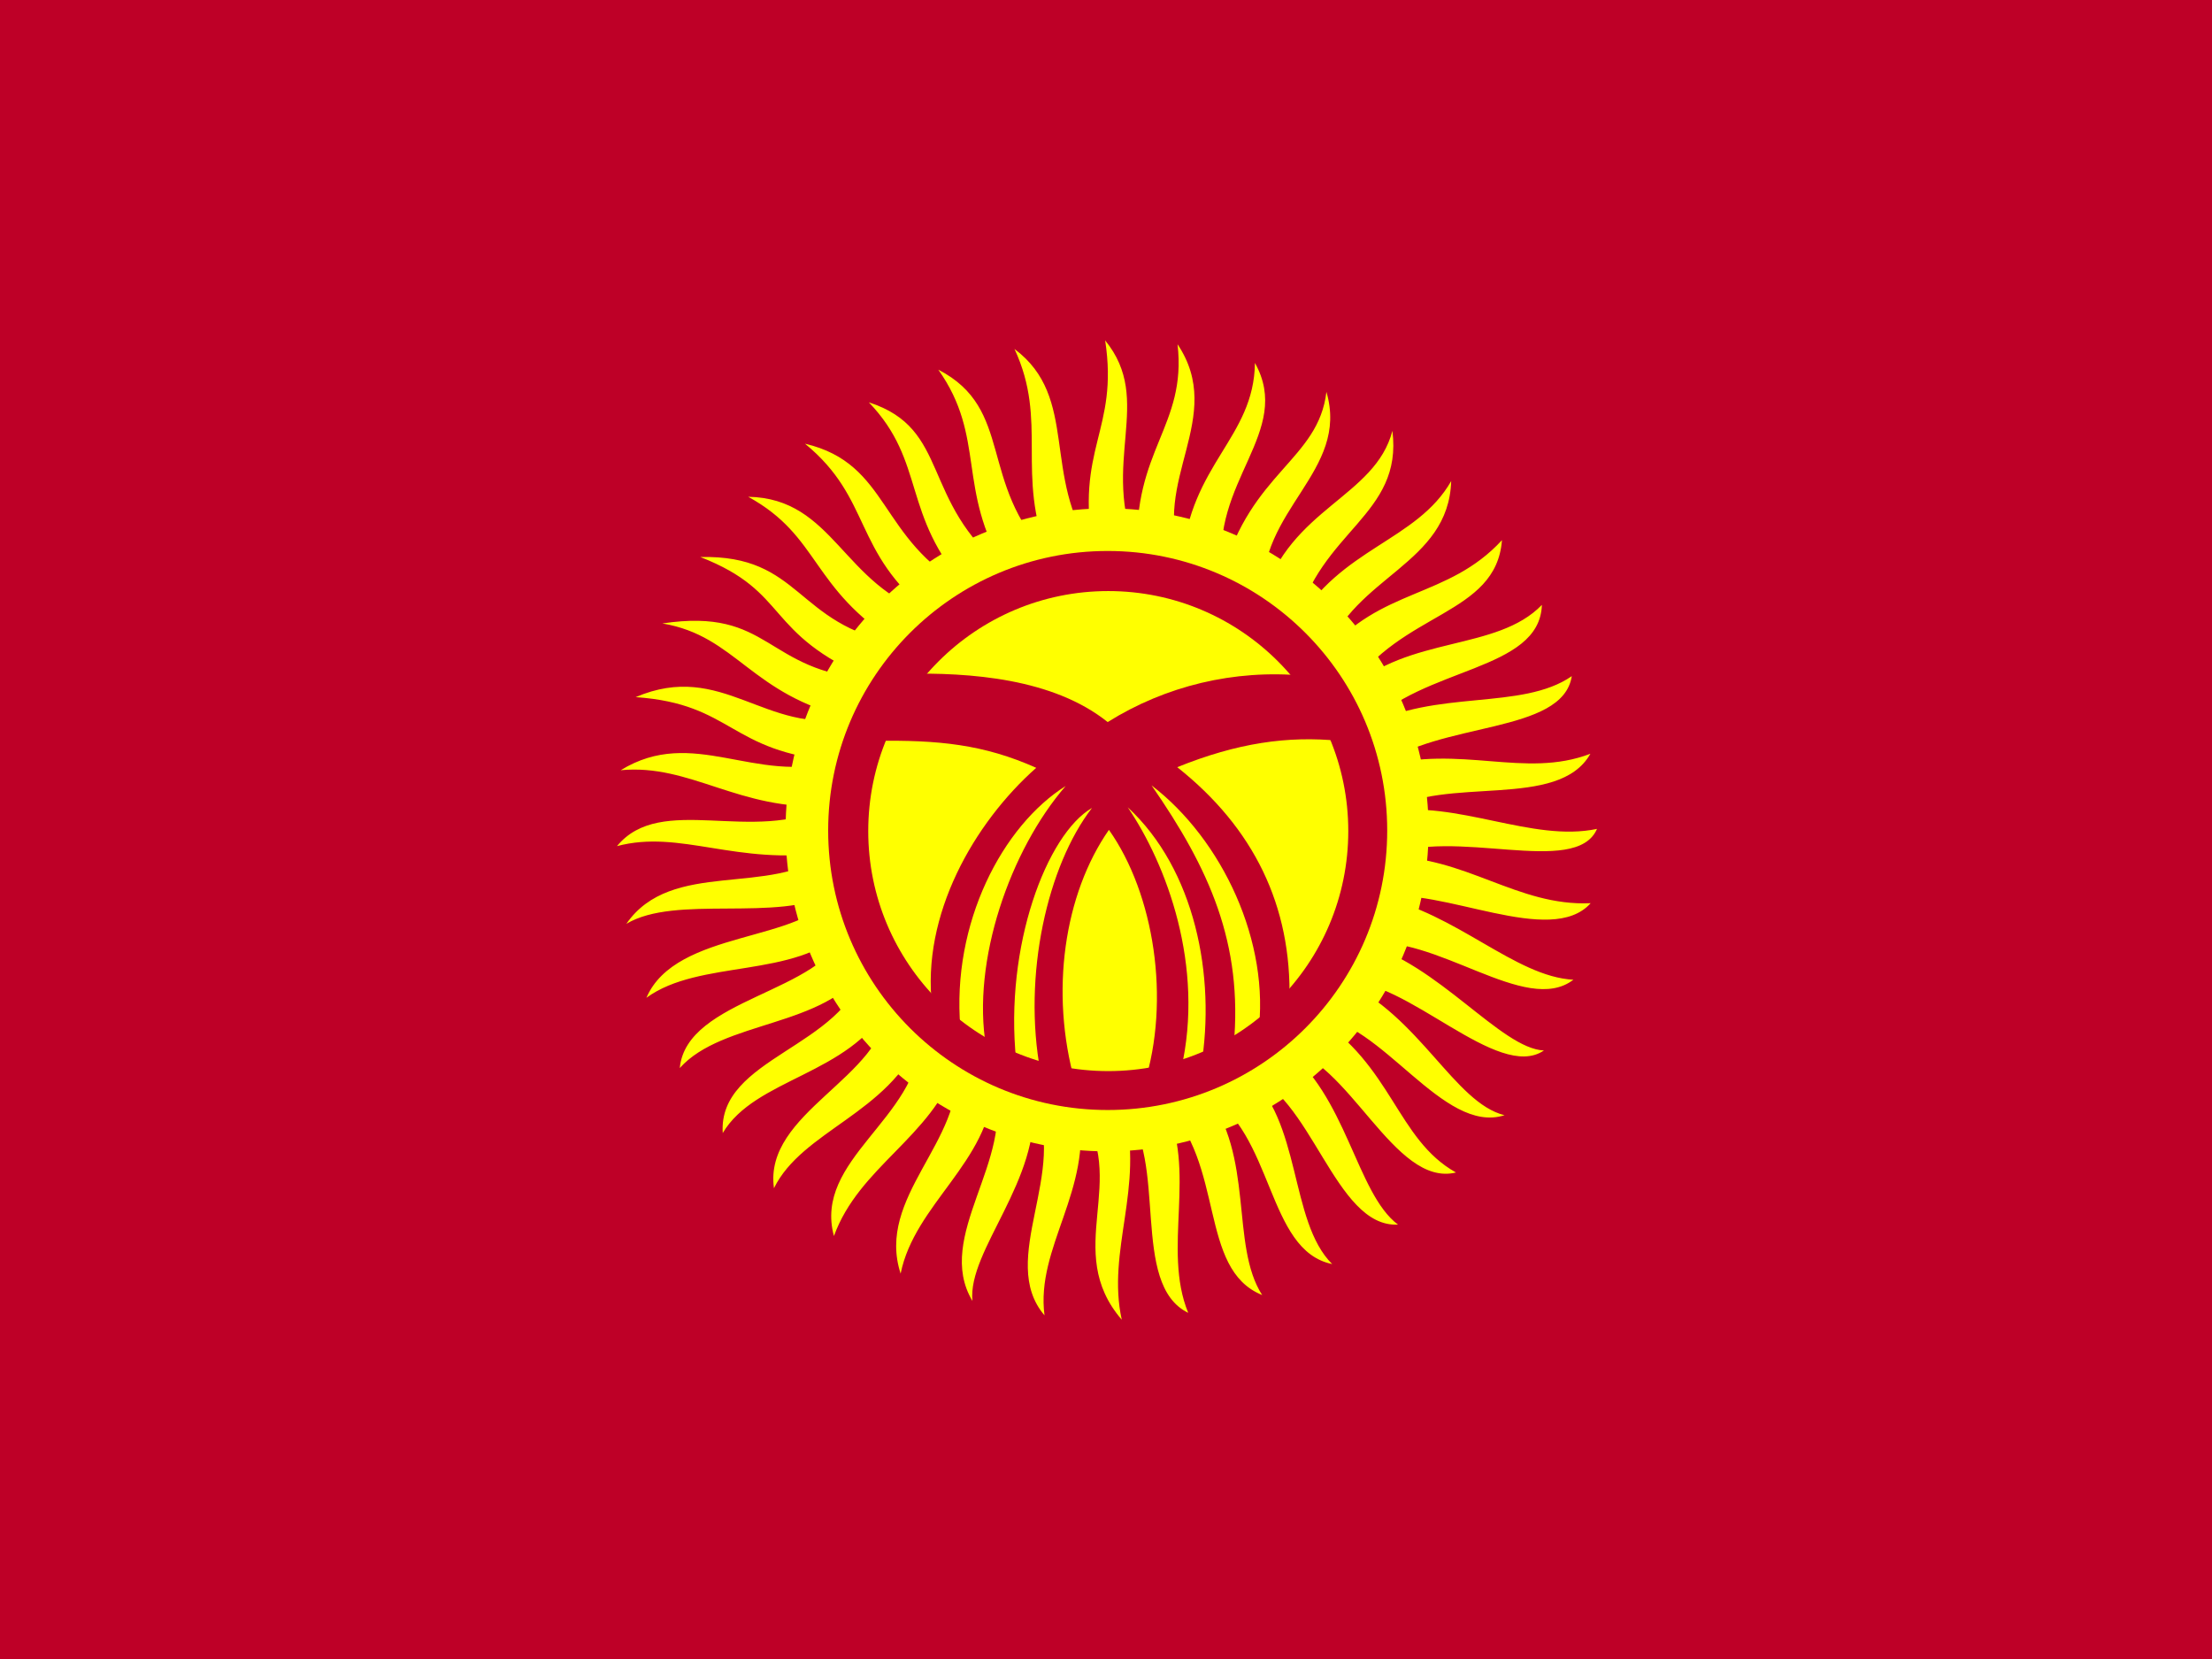
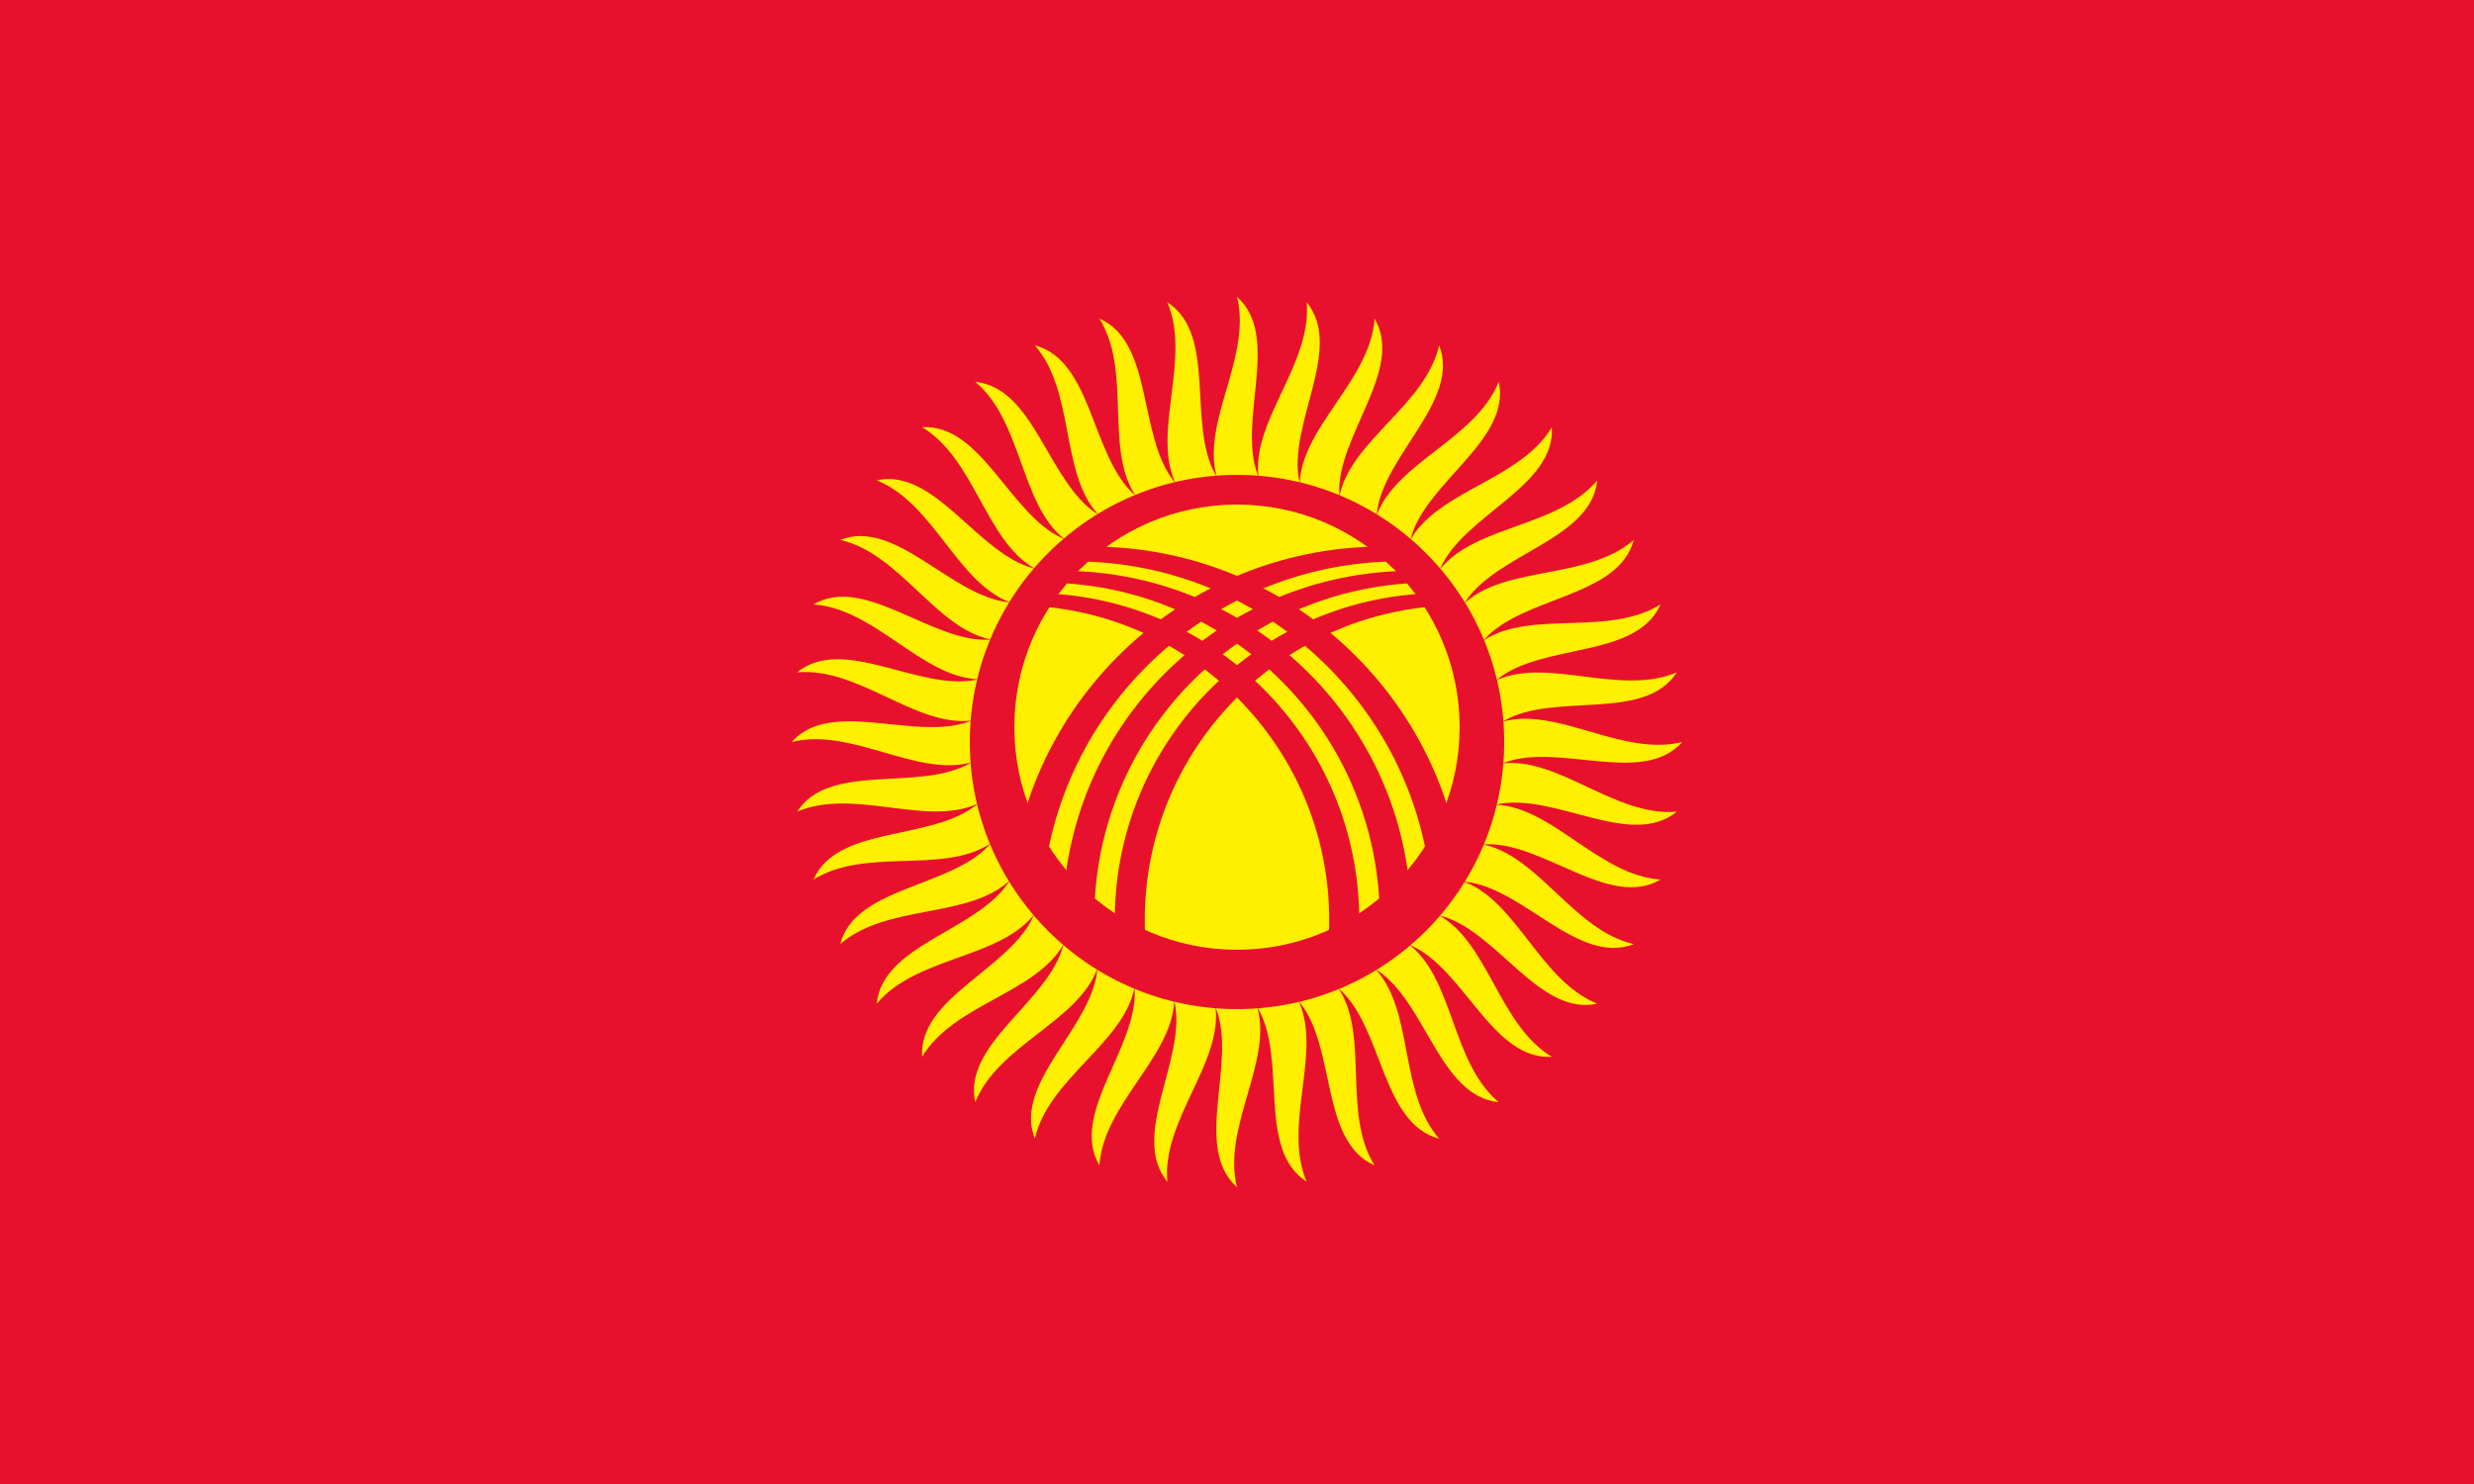
- <svg xmlns="http://www.w3.org/2000/svg" id="svg719" height="480" width="640" version="1.1">
-   <defs id="defs721">
-     <clipPath id="clipPath5745" clipPathUnits="userSpaceOnUse">
-       <rect id="rect5747" fill-opacity="0.67" height="512" width="682.67" y="0" x="-84.949" />
-     </clipPath>
-   </defs>
-   <g id="flag" clip-path="url(#clipPath5745)" fill-rule="evenodd" transform="matrix(.9375 0 0 .9375 79.64 -.000011719)">
-     <rect id="rect724" height="512" width="768.77" y="0" x="-128" stroke-width="1pt" fill="#be0027" />
-     <path id="path733" d="m105.45 261.14c13.658-16.61 41.95-0.399 65.045-12.359-27.358 1.504-42.27-13.129-63.884-11.078 22.395-13.757 41.461 4.499 66.502-2.839-33.165-2.79-31.727-17.615-61.884-19.721 26.788-11.425 40.036 11.75 66.276 6.48-30.927-7.139-35.045-25.356-58.039-29.212 33.608-5.073 31.417 14.794 64.364 17.22-33.441-14.345-24.676-26.797-52.645-37.723 31.297-0.739 29.222 20.951 60.93 26.64-27.144-17.22-23.791-32.935-46.149-45.232 26.524 0.48 29.114 27.629 56.184 36.041-24.148-19.16-17.797-35.314-38.664-52.424 26.383 6.188 22.542 29.611 50.019 44.552-20.363-22.615-12.55-38.805-30.314-57.318 25.374 8.172 15.735 30.432 42.065 51.595-15.094-24.855-5.775-40.707-20.629-61.677 23.559 12.166 12.151 34.872 34.023 57.558-10.295-25.508 0.015-41.352-10.507-63.941 20.152 15.057 8.166 39.323 24.422 62.472-5.926-31.919 7.841-37.17 3.557-65.124 15.306 18.79-1.802 37.581 9.948 65.26-1.431-31.476 15.294-38.795 12.394-64.067 15.169 22.645-8.507 42.353 1.395 66.605 2.561-29.864 22.185-37.597 22.49-60.836 11.933 21.332-14.111 36.672-9.883 64.955 8.57-31.196 29.476-35.051 31.943-56.025 7.235 24.678-21.265 36.15-19.598 63.501 8.488-27.736 34.62-30.989 39.962-51.476 3.296 26.107-22.401 30.742-29.635 59.585 13.512-23.54 37.143-25.471 47.783-44.089-0.835 25.815-29.844 29.2-38.748 53.372 16.725-20.51 37.691-16.95 54.415-35.135-1.765 23.299-31.293 21.982-47.009 46.104 18.136-16.732 45.435-11.718 59.33-26.125-0.674 20.608-36.908 19.059-53.996 37.479 21.075-11.545 47.757-4.764 63.225-15.487-2.827 18.068-41.076 13.845-59.356 27.946 25.211-6.985 44.677 3.809 65.102-3.995-9.94 17.587-44.634 6.455-63.054 17.888 21.879-3.705 45.126 9.55 65.091 5.298-6.562 15.201-44.58-0.919-65.091 8.538 24.51-0.215 40.403 15.434 63.134 14.399-12.363 13.763-45.788-5.162-65.262-1.93 23.759 4.915 41.911 24.602 59.926 25.55-14.784 11.352-42.423-14.497-64.864-11.215 23.105 6.185 42.516 32.472 55.774 33.048-14.284 9.761-42.517-22.464-61.861-21.319 23.496 10.62 34.272 37.515 49.698 41.296-19.099 6.128-37.868-29.217-58.391-30.442 23.772 14.993 25.115 37.918 43.418 48.124-19.257 4.707-32.964-35.167-53.259-38.532 19.489 14.327 22.428 44.931 35.351 54.608-19.607 1.036-26.692-40.714-46.787-46.678 17.216 14.379 13.094 45.579 26.479 58.863-20.425-4.189-17.792-40.538-39.117-52.778 15.32 19.32 7.527 46.846 17.512 62.337-19.871-8.038-11.24-40.568-30.211-58.991 10.349 20.583-0.774 44.587 7.388 64.487-18.153-8.854-5.944-47.384-19.856-62.666 6.395 23.786-5.4 43.47-0.646 64.794-18.559-21.526 2.817-43.189-13.281-65.125 4.273 25.177-13.336 42.697-10.567 63.771-14.716-17.19 7.905-44.774-3.528-66.478 2.461 24.754-20.276 46.439-18.715 62.029-11.978-19.967 13.298-43.582 6.53-66.285-1.426 23.572-24.371 36.382-28.692 57.856-7.712-23.689 19.564-40.812 17.209-64.091-7.811 22.145-29.982 31.024-37.793 52.485-6.395-23.623 25.914-36.167 26.768-61.021-9.987 23.309-36.522 28.427-45.279 46.265-3.269-23.5 33.807-34.007 35.187-56.275-11.936 21.382-40.969 22.249-50.991 39.254-1.519-23.416 37.582-26.316 43.721-50.825-11.883 18.278-43.735 15.907-56.987 30.767 2.09-21.722 44.388-23.066 51.129-42.6-15.723 15.168-44.963 8.882-61.426 20.913 9.164-21.335 48.838-16.812 57.808-32.267-17.564 9.164-48.68 0.28-63.997 9.444 13.921-20.206 44.803-8.135 62.28-22.05-28.428 4.143-45.506-7.17-65.182-1.934z" fill="#ff0" />
-     <path id="path731" d="m380.22 199.25c0 38.559-31.258 69.816-69.816 69.816-38.559 0-69.816-31.258-69.816-69.816 0-38.559 31.258-69.816 69.816-69.816 38.559 0 69.816 31.258 69.816 69.816z" transform="matrix(1.4212 0 0 1.4212 -184.43 -27.063)" fill="#ff0" />
-     <path id="path727" d="m380.22 199.25c0 38.559-31.258 69.816-69.816 69.816-38.559 0-69.816-31.258-69.816-69.816 0-38.559 31.258-69.816 69.816-69.816 38.559 0 69.816 31.258 69.816 69.816z" transform="matrix(1.2356 0 0 1.2356 -126.63 10.114)" fill="#be0027" />
-     <path id="path726" d="m380.22 199.25c0 38.559-31.258 69.816-69.816 69.816-38.559 0-69.816-31.258-69.816-69.816 0-38.559 31.258-69.816 69.816-69.816 38.559 0 69.816 31.258 69.816 69.816z" transform="matrix(1.061 0 0 1.061 -72.257 45.083)" fill="#ff0" />
-     <path id="path729" d="m194.04 207.95c20.501-0.451 46.033 1.418 62.859 14.893 17.859-11.154 39.005-16.311 60.54-14.313 3.675 6.705 7.349 13.41 11.025 20.115-15.989-1.613-31.591 0.646-50.095 8.124 23.597 18.696 35.395 42.809 34.622 72.144-2.707 3.352-6.963 7.091-9.671 10.443 3.932-28.496-11.089-60.279-32.881-76.978 17.73 25.596 28.304 48.676 25.339 80.46-3.159 1.87-6.899 4.513-10.058 6.383 4.641-28.045-1.932-60.926-22.629-80.074 11.926 17.537 23.854 48.999 16.439 81.041-3.224 0.967-8.187 3.675-11.411 4.642 8.318-26.239 3.094-59.056-10.832-78.719-13.796 19.794-18.31 50.029-10.445 77.946-3.868-0.967-6.769-2.128-10.637-3.095-5.673-30.043 2.193-63.957 15.861-81.62-13.926 8.059-27.079 42.614-23.405 77.946-3.352-1.547-5.931-2.708-9.283-4.256-4.513-26.369 7.413-60.666 24.564-80.461-19.471 12.25-35.266 42.295-32.494 74.659-2.966-2.643-5.738-3.932-8.704-6.576-3.417-28.239 12.894-56.67 32.106-73.691-16.182-7.221-30.043-8.64-50.094-8.318 3.159-6.512 6.126-14.183 9.284-20.695z" fill="#be0027" />
+ <svg xmlns="http://www.w3.org/2000/svg" xmlns:xlink="http://www.w3.org/1999/xlink" width="750" height="450" viewBox="0 0 250 150">
+   <clipPath id="c">
+     <circle r="25" />
+   </clipPath>
+   <rect width="250" height="150" fill="#e8112d" />
+   <g transform="translate(125,75)">
+     <g id="r20" transform="scale(0.25)">
+       <g id="r4">
+         <path id="r1" d="m-8.4,108c8.4,22 -9.6,56 8.4,72c-6,-24 14-50 8.4,-72s-25.2,-22 -16.8,0z" fill="#ffef00" />
+         <use xlink:href="#r1" transform="rotate(90)" />
+         <use xlink:href="#r1" transform="rotate(180)" />
+         <use xlink:href="#r1" transform="rotate(270)" />
+       </g>
+       <use xlink:href="#r4" transform="rotate(18)" />
+       <use xlink:href="#r4" transform="rotate(36)" />
+       <use xlink:href="#r4" transform="rotate(54)" />
+       <use xlink:href="#r4" transform="rotate(72)" />
+     </g>
+     <use xlink:href="#r20" transform="rotate(9)" />
+     <circle r="27" fill="#e8112d" />
+     <circle cy="-1.5" r="22.5" fill="#ffef00" />
+     <g id="x" fill="#e8112d" clip-path="url(#c)">
+       <path d="M-23.055,18a37.755,37.755 0 1,1 75.51,0H52.76a36.26,36.26 0 1,0 -72.521,0z" />
+       <path d="M-17.601,18a35.301,35.301 0 1,1 70.602,0H53.425a33.925,33.925 0 1,0 -67.849,0z" />
+       <path d="M20.7,-15.052a33.052,33.052 0 1,0 0,66.105L22.5,49.82a31.82,31.82 0 1,1 0,-63.64z" />
+     </g>
+     <use xlink:href="#x" transform="scale(-1,1)" />
  </g>
</svg>
